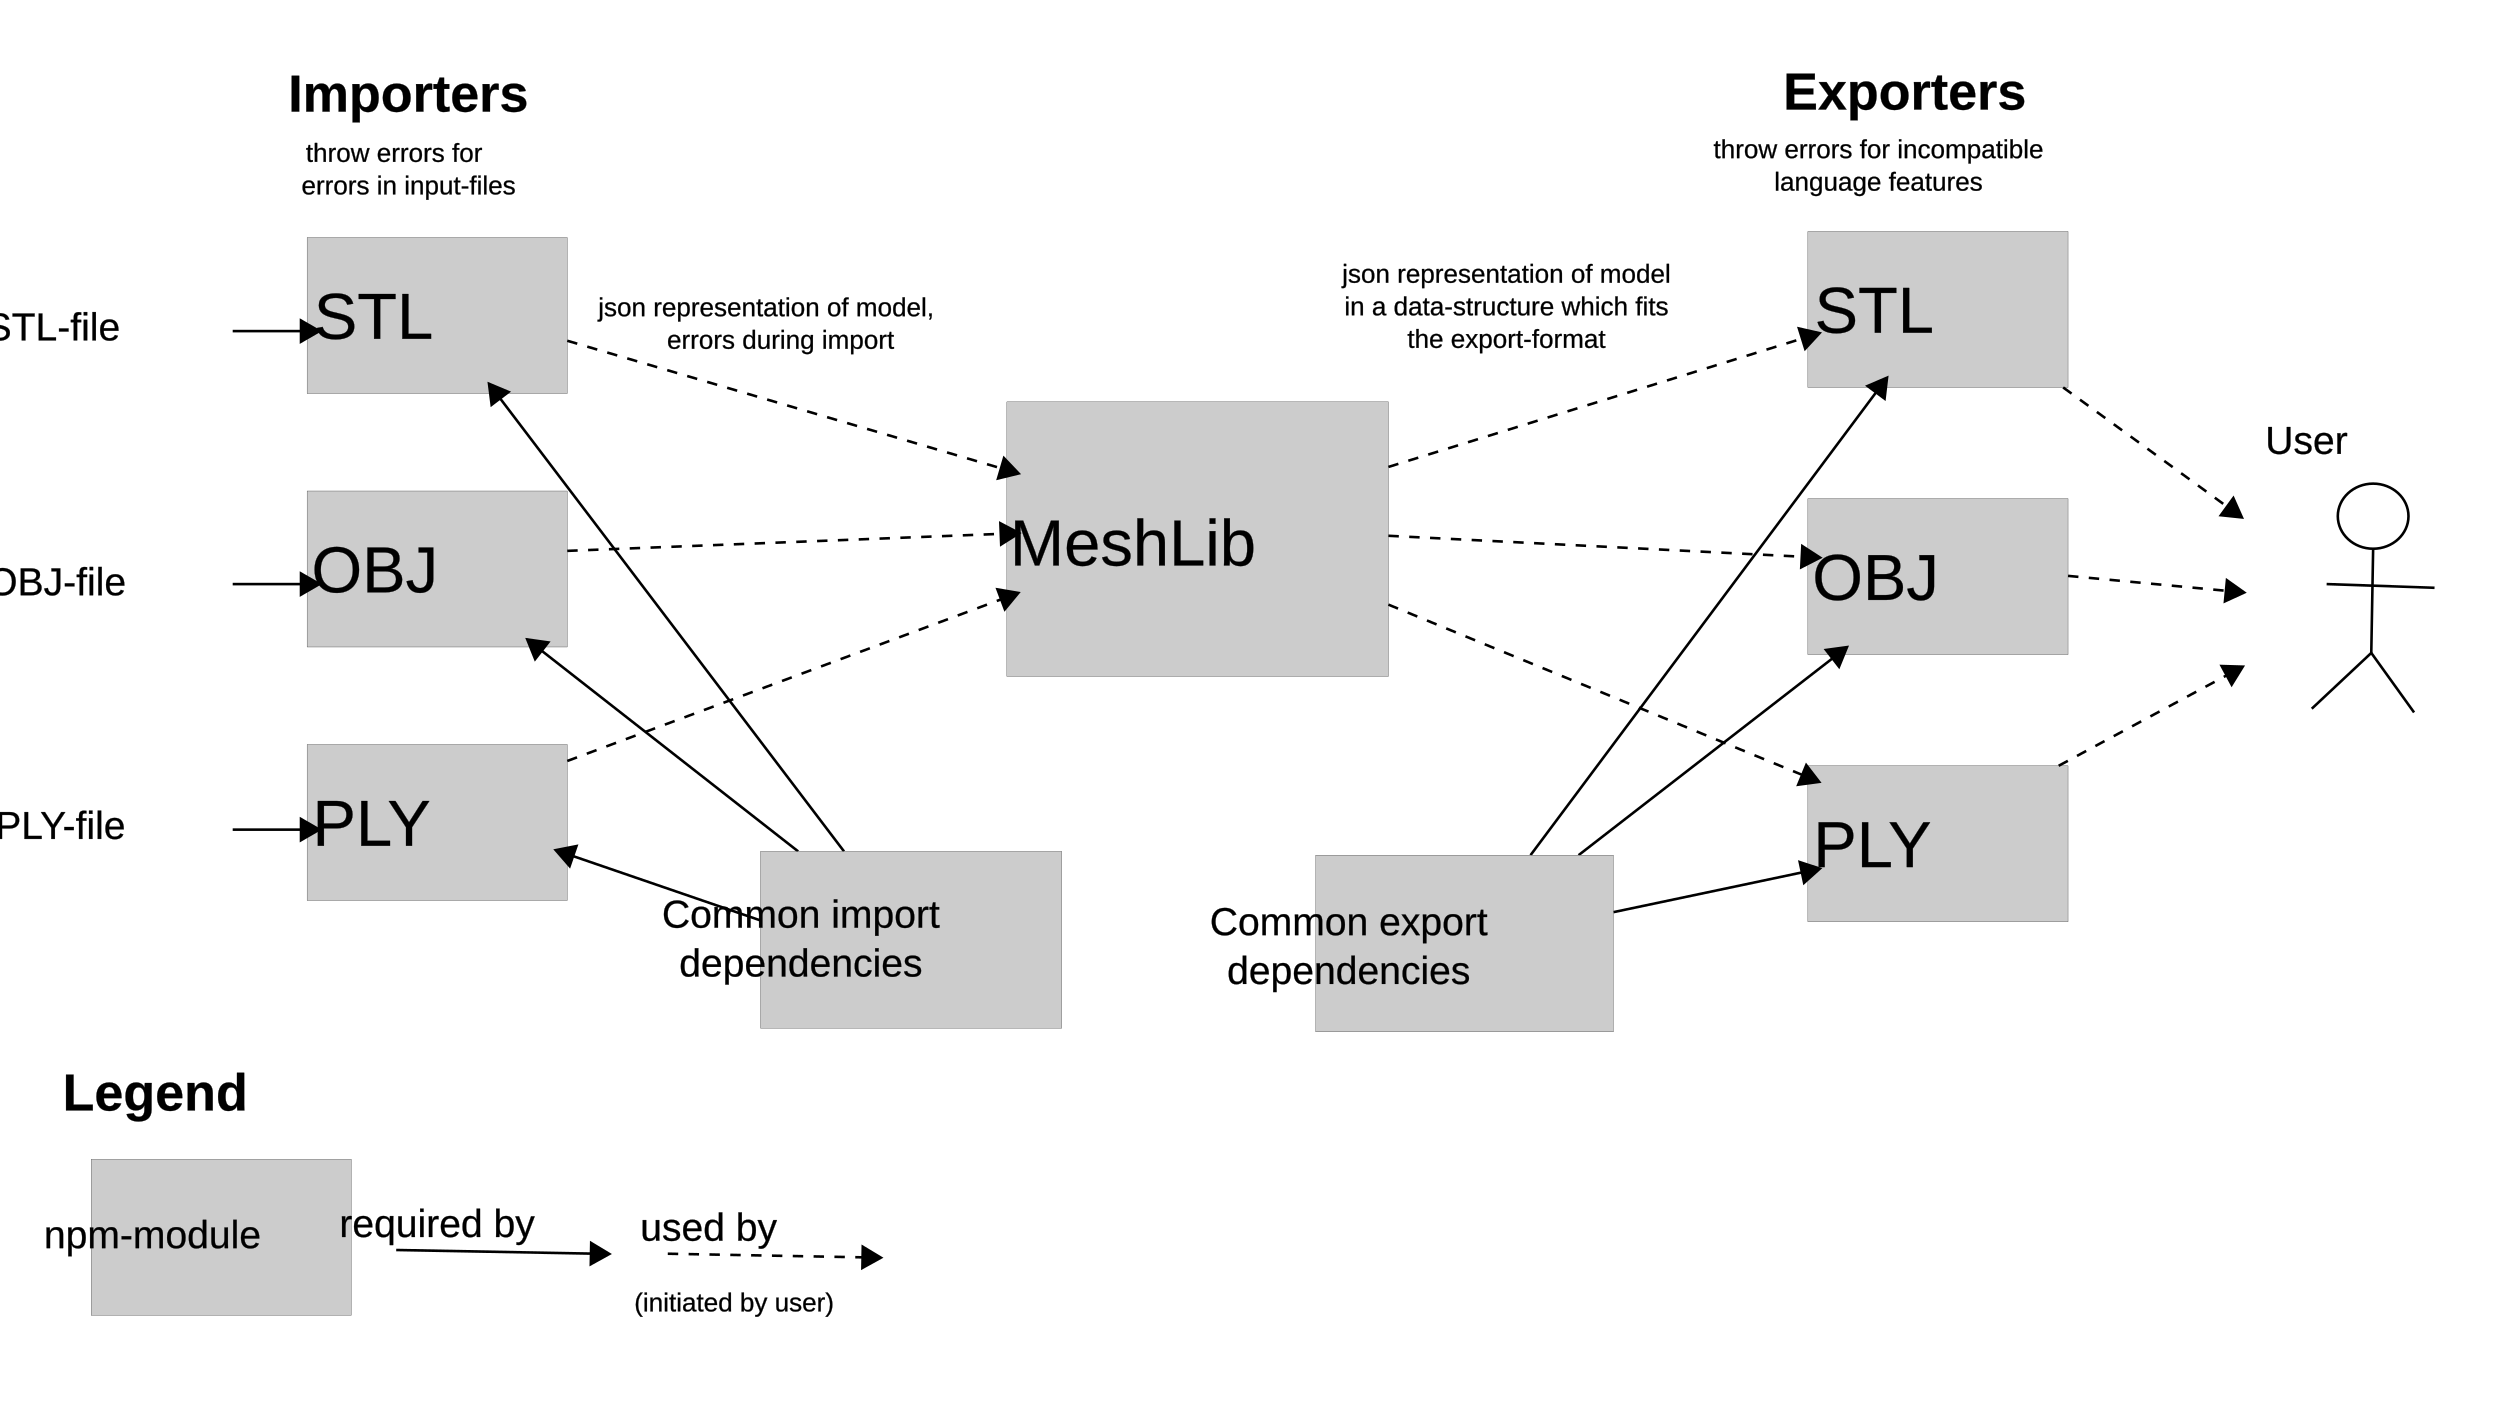
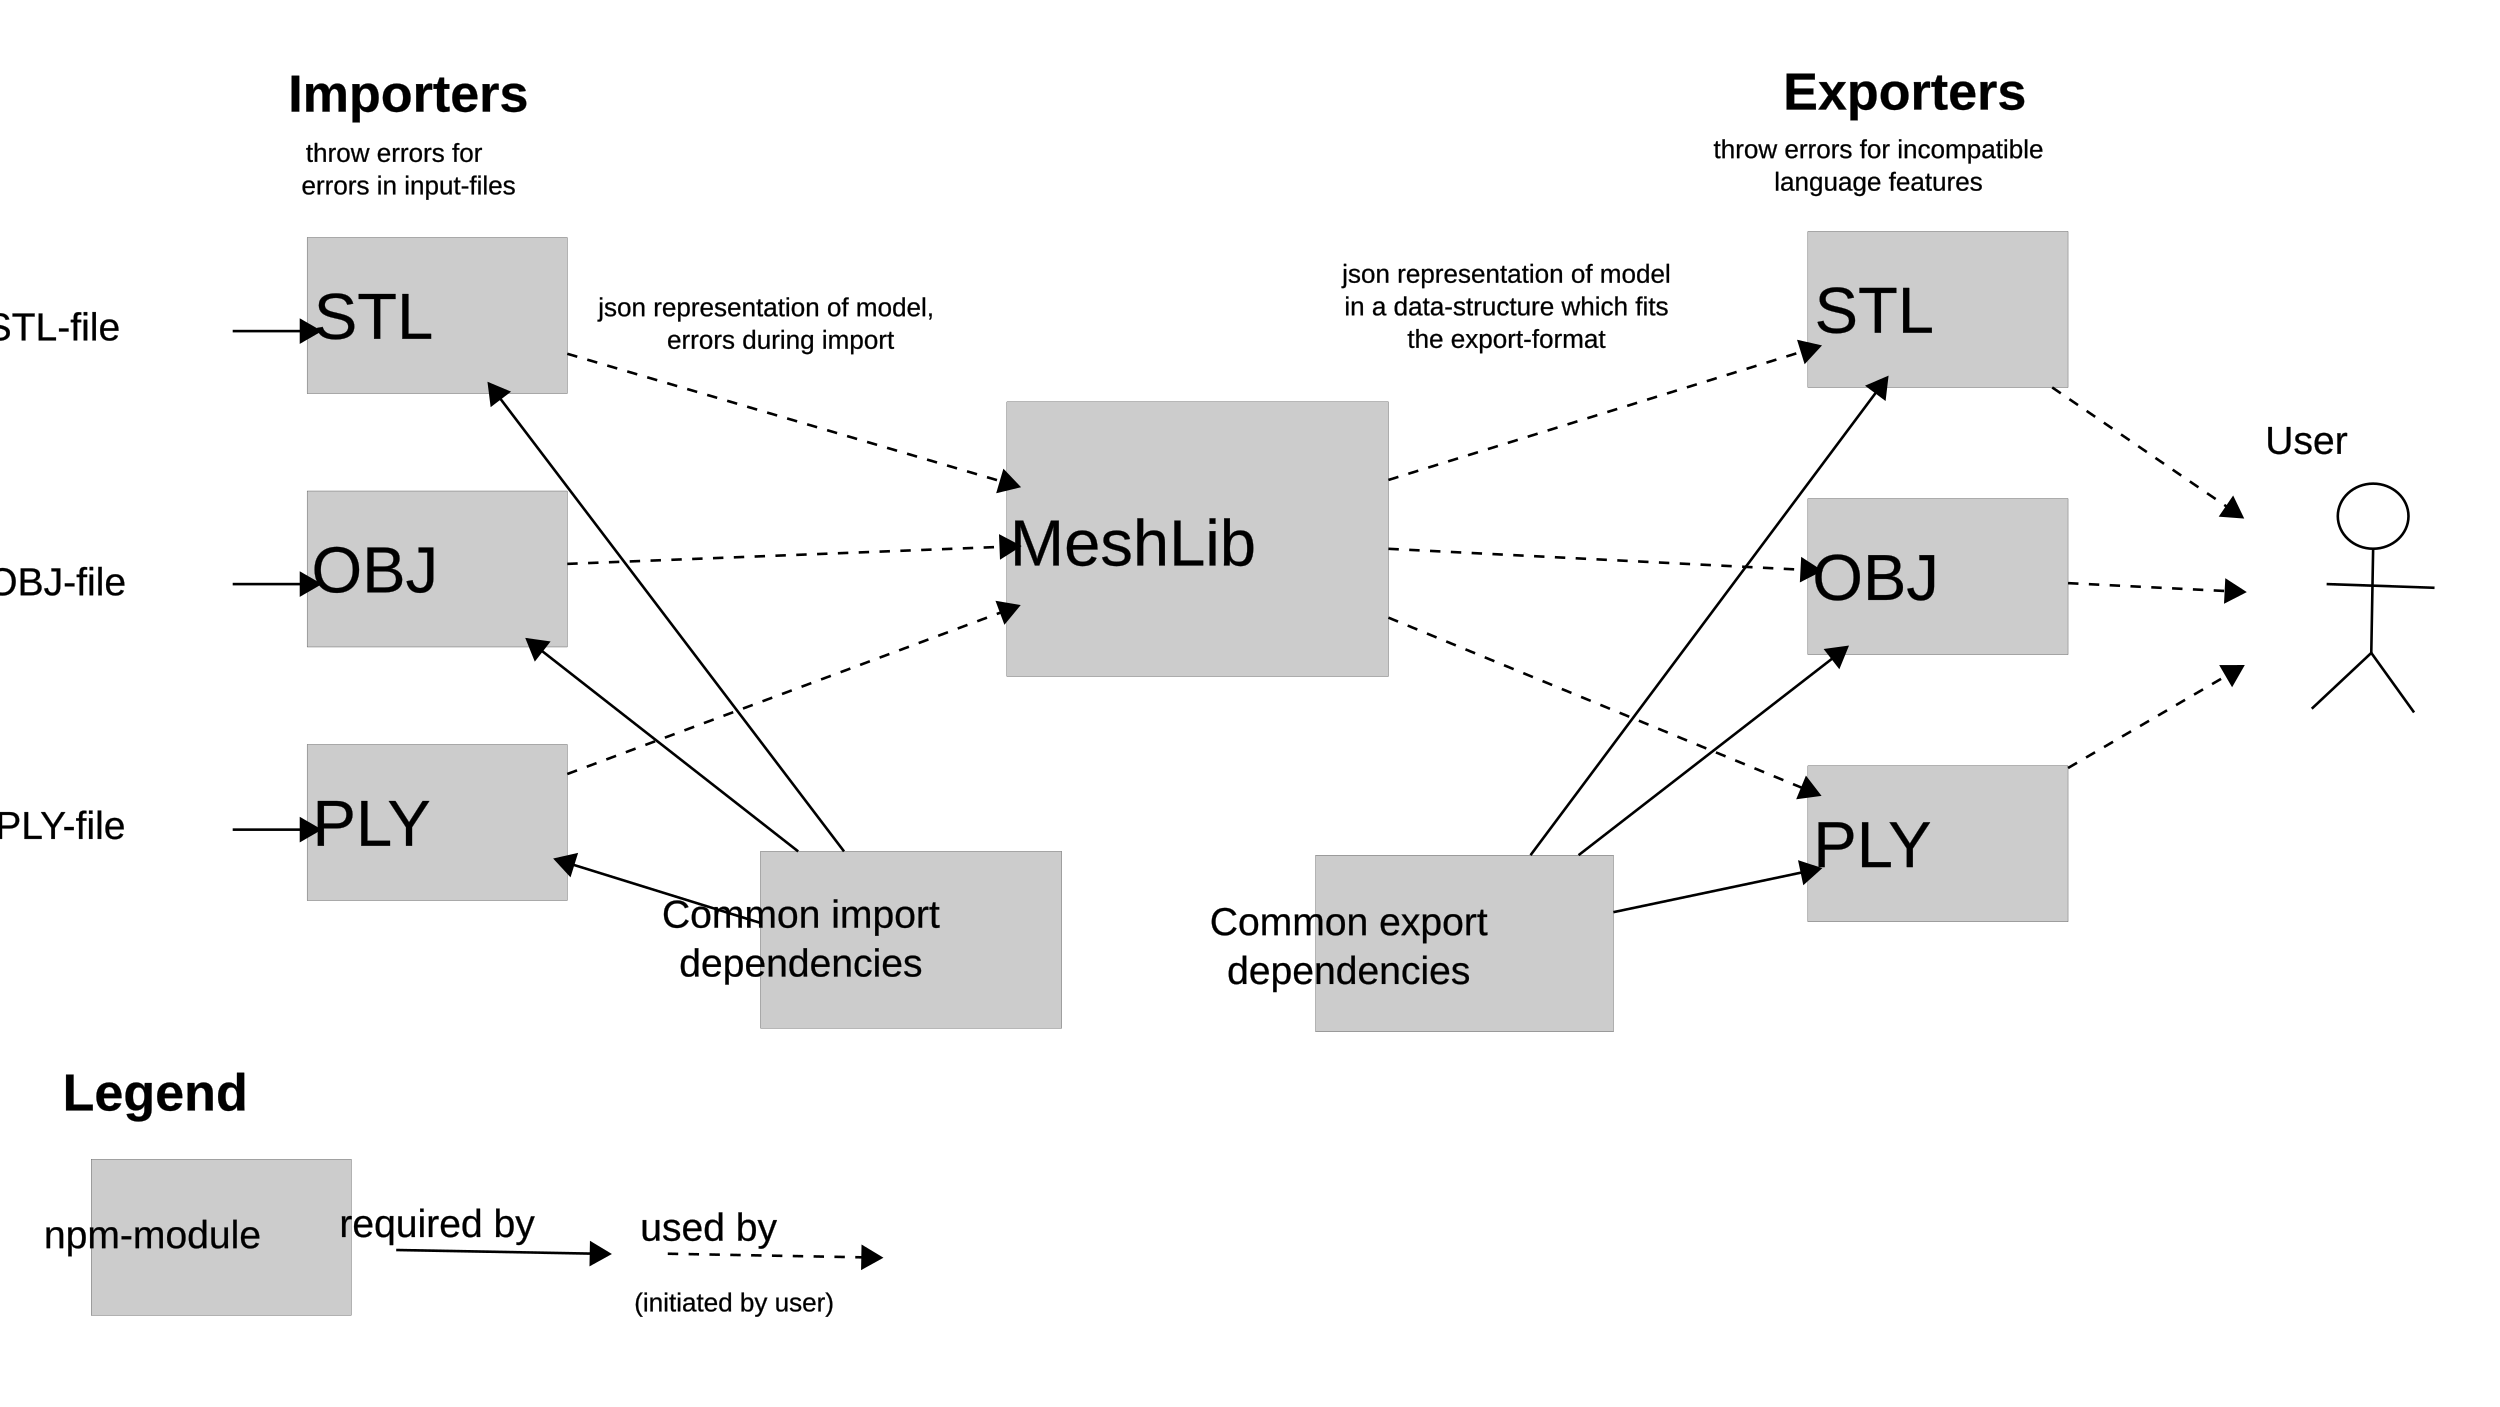
<svg xmlns="http://www.w3.org/2000/svg" width="960" height="540" viewBox="0 0 960 540" id="svg2" version="1.1">
  <defs id="defs4">
+     <marker style="overflow:visible" id="marker5946" refX="0.0" refY="0.0" orient="auto">
+       <path transform="scale(0.8)" style="fill-rule:evenodd;stroke:#000000;stroke-width:1pt;stroke-opacity:1;fill:#000000;fill-opacity:1" d="M 5.77,0.0 L -2.88,5.0 L -2.88,-5.0 L 5.77,0.0 z " id="path5948" />
+     </marker>
+     <marker style="overflow:visible" id="marker5756" refX="0.0" refY="0.0" orient="auto">
+       <path transform="scale(0.8)" style="fill-rule:evenodd;stroke:#000000;stroke-width:1pt;stroke-opacity:1;fill:#000000;fill-opacity:1" d="M 5.77,0.0 L -2.88,5.0 L -2.88,-5.0 L 5.77,0.0 z " id="path5758" />
+     </marker>
+     <marker style="overflow:visible" id="marker5572" refX="0.0" refY="0.0" orient="auto">
+       <path transform="scale(0.8)" style="fill-rule:evenodd;stroke:#000000;stroke-width:1pt;stroke-opacity:1;fill:#000000;fill-opacity:1" d="M 5.77,0.0 L -2.88,5.0 L -2.88,-5.0 L 5.77,0.0 z " id="path5574" />
+     </marker>
+     <marker style="overflow:visible" id="marker5394" refX="0.0" refY="0.0" orient="auto">
+       <path transform="scale(0.8)" style="fill-rule:evenodd;stroke:#000000;stroke-width:1pt;stroke-opacity:1;fill:#000000;fill-opacity:1" d="M 5.77,0.0 L -2.88,5.0 L -2.88,-5.0 L 5.77,0.0 z " id="path5396" />
+     </marker>
+     <marker style="overflow:visible" id="marker5222" refX="0.0" refY="0.0" orient="auto">
+       <path transform="scale(0.8)" style="fill-rule:evenodd;stroke:#000000;stroke-width:1pt;stroke-opacity:1;fill:#000000;fill-opacity:1" d="M 5.77,0.0 L -2.88,5.0 L -2.88,-5.0 L 5.77,0.0 z " id="path5224" />
+     </marker>
+     <marker style="overflow:visible" id="marker5056" refX="0.0" refY="0.0" orient="auto">
+       <path transform="scale(0.8)" style="fill-rule:evenodd;stroke:#000000;stroke-width:1pt;stroke-opacity:1;fill:#000000;fill-opacity:1" d="M 5.77,0.0 L -2.88,5.0 L -2.88,-5.0 L 5.77,0.0 z " id="path5058" />
+     </marker>
+     <marker orient="auto" refY="0.0" refX="0.0" id="TriangleInL" style="overflow:visible">
+       <path id="path4841" d="M 5.77,0.0 L -2.88,5.0 L -2.88,-5.0 L 5.77,0.0 z " style="fill-rule:evenodd;stroke:#000000;stroke-width:1.0pt" transform="scale(-0.8)" />
+     </marker>
    <marker orient="auto" refY="0.0" refX="0.0" id="marker8510" style="overflow:visible">
      <path id="path8512" d="M 5.77,0.0 L -2.88,5.0 L -2.88,-5.0 L 5.77,0.0 z " style="fill-rule:evenodd;stroke:#000000;stroke-width:1pt;stroke-opacity:1;fill:#000000;fill-opacity:1" transform="scale(0.8)" />
    </marker>
    <marker orient="auto" refY="0.0" refX="0.0" id="marker8350" style="overflow:visible">
      <path id="path8352" d="M 5.77,0.0 L -2.88,5.0 L -2.88,-5.0 L 5.77,0.0 z " style="fill-rule:evenodd;stroke:#000000;stroke-width:1pt;stroke-opacity:1;fill:#000000;fill-opacity:1" transform="scale(0.8)" />
    </marker>
    <marker orient="auto" refY="0.0" refX="0.0" id="marker8196" style="overflow:visible">
      <path id="path8198" d="M 5.77,0.0 L -2.88,5.0 L -2.88,-5.0 L 5.77,0.0 z " style="fill-rule:evenodd;stroke:#000000;stroke-width:1pt;stroke-opacity:1;fill:#000000;fill-opacity:1" transform="scale(0.8)" />
    </marker>
    <marker style="overflow:visible" id="marker7835" refX="0.0" refY="0.0" orient="auto">
      <path transform="scale(0.8)" style="fill-rule:evenodd;stroke:#000000;stroke-width:1pt;stroke-opacity:1;fill:#000000;fill-opacity:1" d="M 5.77,0.0 L -2.88,5.0 L -2.88,-5.0 L 5.77,0.0 z " id="path7837" />
    </marker>
    <marker style="overflow:visible" id="marker7483" refX="0.0" refY="0.0" orient="auto">
      <path transform="scale(0.8)" style="fill-rule:evenodd;stroke:#000000;stroke-width:1pt;stroke-opacity:1;fill:#000000;fill-opacity:1" d="M 5.77,0.0 L -2.88,5.0 L -2.88,-5.0 L 5.77,0.0 z " id="path7485" />
    </marker>
    <marker orient="auto" refY="0.0" refX="0.0" id="marker7171" style="overflow:visible">
      <path id="path7173" d="M 5.77,0.0 L -2.88,5.0 L -2.88,-5.0 L 5.77,0.0 z " style="fill-rule:evenodd;stroke:#000000;stroke-width:1pt;stroke-opacity:1;fill:#000000;fill-opacity:1" transform="scale(0.8)" />
    </marker>
    <marker style="overflow:visible" id="marker6775" refX="0.0" refY="0.0" orient="auto">
      <path transform="scale(0.8)" style="fill-rule:evenodd;stroke:#000000;stroke-width:1pt;stroke-opacity:1;fill:#000000;fill-opacity:1" d="M 5.77,0.0 L -2.88,5.0 L -2.88,-5.0 L 5.77,0.0 z " id="path6777" />
    </marker>
    <marker orient="auto" refY="0.0" refX="0.0" id="marker5995" style="overflow:visible">
      <path id="path5997" d="M 5.77,0.0 L -2.88,5.0 L -2.88,-5.0 L 5.77,0.0 z " style="fill-rule:evenodd;stroke:#000000;stroke-width:1pt;stroke-opacity:1;fill:#000000;fill-opacity:1" transform="scale(-0.8)" />
    </marker>
    <marker orient="auto" refY="0.0" refX="0.0" id="marker5877" style="overflow:visible">
      <path id="path5879" d="M 5.77,0.0 L -2.88,5.0 L -2.88,-5.0 L 5.77,0.0 z " style="fill-rule:evenodd;stroke:#000000;stroke-width:1pt;stroke-opacity:1;fill:#000000;fill-opacity:1" transform="scale(-0.8)" />
    </marker>
    <marker orient="auto" refY="0.0" refX="0.0" id="marker5765" style="overflow:visible">
      <path id="path5767" d="M 5.77,0.0 L -2.88,5.0 L -2.88,-5.0 L 5.77,0.0 z " style="fill-rule:evenodd;stroke:#000000;stroke-width:1pt;stroke-opacity:1;fill:#000000;fill-opacity:1" transform="scale(-0.8)" />
    </marker>
    <marker orient="auto" refY="0.0" refX="0.0" id="marker5647" style="overflow:visible">
      <path id="path5649" d="M 5.77,0.0 L -2.88,5.0 L -2.88,-5.0 L 5.77,0.0 z " style="fill-rule:evenodd;stroke:#000000;stroke-width:1pt;stroke-opacity:1;fill:#000000;fill-opacity:1" transform="scale(0.8)" />
    </marker>
    <marker orient="auto" refY="0.0" refX="0.0" id="marker5547" style="overflow:visible">
      <path id="path5549" d="M 5.77,0.0 L -2.88,5.0 L -2.88,-5.0 L 5.77,0.0 z " style="fill-rule:evenodd;stroke:#000000;stroke-width:1pt;stroke-opacity:1;fill:#000000;fill-opacity:1" transform="scale(0.8)" />
    </marker>
    <marker orient="auto" refY="0.0" refX="0.0" id="marker5453" style="overflow:visible">
      <path id="path5455" d="M 5.77,0.0 L -2.88,5.0 L -2.88,-5.0 L 5.77,0.0 z " style="fill-rule:evenodd;stroke:#000000;stroke-width:1pt;stroke-opacity:1;fill:#000000;fill-opacity:1" transform="scale(0.8)" />
    </marker>
-     <marker style="overflow:visible" id="marker5335" refX="0.0" refY="0.0" orient="auto">
-       <path transform="scale(-0.8)" style="fill-rule:evenodd;stroke:#000000;stroke-width:1pt;stroke-opacity:1;fill:#000000;fill-opacity:1" d="M 5.77,0.0 L -2.88,5.0 L -2.88,-5.0 L 5.77,0.0 z " id="path5337" />
-     </marker>
    <marker style="overflow:visible" id="marker5253" refX="0.0" refY="0.0" orient="auto">
      <path transform="scale(-0.8)" style="fill-rule:evenodd;stroke:#000000;stroke-width:1pt;stroke-opacity:1;fill:#000000;fill-opacity:1" d="M 5.77,0.0 L -2.88,5.0 L -2.88,-5.0 L 5.77,0.0 z " id="path5255" />
-     </marker>
-     <marker orient="auto" refY="0.0" refX="0.0" id="TriangleInL" style="overflow:visible">
-       <path id="path4384" d="M 5.77,0.0 L -2.88,5.0 L -2.88,-5.0 L 5.77,0.0 z " style="fill-rule:evenodd;stroke:#000000;stroke-width:1pt;stroke-opacity:1;fill:#000000;fill-opacity:1" transform="scale(-0.8)" />
    </marker>
    <marker orient="auto" refY="0.0" refX="0.0" id="marker5079" style="overflow:visible">
      <path id="path5081" d="M 5.77,0.0 L -2.88,5.0 L -2.88,-5.0 L 5.77,0.0 z " style="fill-rule:evenodd;stroke:#000000;stroke-width:1pt;stroke-opacity:1;fill:#000000;fill-opacity:1" transform="scale(0.8)" />
    </marker>
    <marker orient="auto" refY="0.0" refX="0.0" id="marker5015" style="overflow:visible">
      <path id="path5017" d="M 5.77,0.0 L -2.88,5.0 L -2.88,-5.0 L 5.77,0.0 z " style="fill-rule:evenodd;stroke:#000000;stroke-width:1pt;stroke-opacity:1;fill:#000000;fill-opacity:1" transform="scale(0.8)" />
    </marker>
    <marker orient="auto" refY="0.0" refX="0.0" id="marker4957" style="overflow:visible">
      <path id="path4959" d="M 5.77,0.0 L -2.88,5.0 L -2.88,-5.0 L 5.77,0.0 z " style="fill-rule:evenodd;stroke:#000000;stroke-width:1pt;stroke-opacity:1;fill:#000000;fill-opacity:1" transform="scale(0.8)" />
    </marker>
    <marker style="overflow:visible" id="marker4883" refX="0.0" refY="0.0" orient="auto">
      <path transform="scale(0.8)" style="fill-rule:evenodd;stroke:#000000;stroke-width:1pt;stroke-opacity:1;fill:#000000;fill-opacity:1" d="M 5.77,0.0 L -2.88,5.0 L -2.88,-5.0 L 5.77,0.0 z " id="path4885" />
    </marker>
    <marker style="overflow:visible" id="marker4837" refX="0.0" refY="0.0" orient="auto">
      <path transform="scale(0.8)" style="fill-rule:evenodd;stroke:#000000;stroke-width:1pt;stroke-opacity:1;fill:#000000;fill-opacity:1" d="M 5.77,0.0 L -2.88,5.0 L -2.88,-5.0 L 5.77,0.0 z " id="path4839" />
    </marker>
    <marker orient="auto" refY="0.0" refX="0.0" id="marker4715" style="overflow:visible">
      <path id="path4717" d="M 5.77,0.0 L -2.88,5.0 L -2.88,-5.0 L 5.77,0.0 z " style="fill-rule:evenodd;stroke:#000000;stroke-width:1pt;stroke-opacity:1;fill:#000000;fill-opacity:1" transform="scale(0.8)" />
    </marker>
    <marker orient="auto" refY="0.0" refX="0.0" id="marker4611" style="overflow:visible">
      <path id="path4613" d="M 5.77,0.0 L -2.88,5.0 L -2.88,-5.0 L 5.77,0.0 z " style="fill-rule:evenodd;stroke:#000000;stroke-width:1pt;stroke-opacity:1;fill:#000000;fill-opacity:1" transform="scale(0.8)" />
    </marker>
    <marker style="overflow:visible" id="marker4571" refX="0.0" refY="0.0" orient="auto">
      <path transform="scale(0.8)" style="fill-rule:evenodd;stroke:#000000;stroke-width:1pt;stroke-opacity:1;fill:#000000;fill-opacity:1" d="M 5.77,0.0 L -2.88,5.0 L -2.88,-5.0 L 5.77,0.0 z " id="path4573" />
    </marker>
    <marker orient="auto" refY="0.0" refX="0.0" id="TriangleOutM" style="overflow:visible">
      <path id="path4396" d="M 5.77,0.0 L -2.88,5.0 L -2.88,-5.0 L 5.77,0.0 z " style="fill-rule:evenodd;stroke:#000000;stroke-width:1pt;stroke-opacity:1;fill:#000000;fill-opacity:1" transform="scale(0.4)" />
    </marker>
    <marker orient="auto" refY="0.0" refX="0.0" id="TriangleOutL" style="overflow:visible">
      <path id="path4393" d="M 5.77,0.0 L -2.88,5.0 L -2.88,-5.0 L 5.77,0.0 z " style="fill-rule:evenodd;stroke:#000000;stroke-width:1pt;stroke-opacity:1;fill:#000000;fill-opacity:1" transform="scale(0.8)" />
    </marker>
  </defs>
  <g id="layer1" transform="translate(0,-512.3622)">
    <rect style="opacity:1;fill:#cccccc;fill-opacity:1;stroke:#000000;stroke-width:0.1;stroke-linecap:butt;stroke-linejoin:bevel;stroke-miterlimit:4;stroke-dasharray:none;stroke-opacity:1" id="rect3336" width="99.9" height="59.9" x="117.929" y="603.571" />
    <rect style="opacity:1;fill:#cccccc;fill-opacity:1;stroke:#000000;stroke-width:0.1;stroke-linecap:butt;stroke-linejoin:bevel;stroke-miterlimit:4;stroke-dasharray:none;stroke-opacity:1" id="rect3338" width="99.9" height="59.9" x="117.929" y="700.908" />
    <rect style="opacity:1;fill:#cccccc;fill-opacity:1;stroke:#000000;stroke-width:0.1;stroke-linecap:butt;stroke-linejoin:bevel;stroke-miterlimit:4;stroke-dasharray:none;stroke-opacity:1" id="rect3340" width="99.9" height="59.9" x="117.929" y="798.244" />
    <rect style="opacity:1;fill:#cccccc;fill-opacity:1;stroke:#000000;stroke-width:0.1;stroke-linecap:butt;stroke-linejoin:bevel;stroke-miterlimit:4;stroke-dasharray:none;stroke-opacity:1" id="rect3342" width="146.512" height="105.415" x="386.638" y="666.682" />
    <rect style="opacity:1;fill:#cccccc;fill-opacity:1;stroke:#000000;stroke-width:0.1;stroke-linecap:butt;stroke-linejoin:bevel;stroke-miterlimit:4;stroke-dasharray:none;stroke-opacity:1" id="rect3344" width="99.9" height="59.9" x="694.227" y="601.242" />
    <rect style="opacity:1;fill:#cccccc;fill-opacity:1;stroke:#000000;stroke-width:0.1;stroke-linecap:butt;stroke-linejoin:bevel;stroke-miterlimit:4;stroke-dasharray:none;stroke-opacity:1" id="rect3346" width="99.9" height="59.9" x="694.227" y="703.831" />
    <rect style="opacity:1;fill:#cccccc;fill-opacity:1;stroke:#000000;stroke-width:0.1;stroke-linecap:butt;stroke-linejoin:bevel;stroke-miterlimit:4;stroke-dasharray:none;stroke-opacity:1" id="rect3348" width="99.9" height="59.9" x="694.227" y="806.419" />
-     <path style="fill:none;fill-rule:evenodd;stroke:#000000;stroke-width:1;stroke-linecap:butt;stroke-linejoin:miter;stroke-miterlimit:4;stroke-dasharray:4, 4;stroke-dashoffset:0;stroke-opacity:1;marker-end:url(#marker4571)" d="m 217.829,723.896 168.81,-6.629" id="path3360" />
-     <path style="fill:none;fill-rule:evenodd;stroke:#000000;stroke-width:1;stroke-linecap:butt;stroke-linejoin:miter;stroke-miterlimit:4;stroke-dasharray:4, 4;stroke-dashoffset:0;stroke-opacity:1;marker-end:url(#marker4611)" d="M 217.829,804.583 386.638,741.685" id="path3362" />
-     <path style="fill:none;fill-rule:evenodd;stroke:#000000;stroke-width:1;stroke-linecap:butt;stroke-linejoin:miter;stroke-miterlimit:4;stroke-dasharray:4, 4;stroke-dashoffset:0;stroke-opacity:1;marker-end:url(#TriangleOutL)" d="m 217.829,643.209 168.81,49.639" id="path3364" />
-     <path style="display:inline;fill:none;fill-rule:evenodd;stroke:#000000;stroke-width:1px;stroke-linecap:butt;stroke-linejoin:miter;stroke-opacity:1;marker-start:url(#marker5253)" d="M 217.829,840.342 321.5,875.934" id="path3376" />
-     <path style="display:inline;fill:none;fill-rule:evenodd;stroke:#000000;stroke-width:1px;stroke-linecap:butt;stroke-linejoin:miter;stroke-opacity:1;marker-start:url(#TriangleInL)" d="M 206.161,760.808 306.499,839.305" id="path3378" />
-     <path style="display:inline;fill:none;fill-rule:evenodd;stroke:#000000;stroke-width:1px;stroke-linecap:butt;stroke-linejoin:miter;stroke-opacity:1;marker-start:url(#marker5335)" d="M 190.616,663.471 324.108,839.305" id="path3382" />
-     <path style="display:inline;fill:none;fill-rule:evenodd;stroke:#000000;stroke-width:1px;stroke-linecap:butt;stroke-linejoin:miter;stroke-opacity:1;marker-start:url(#marker5995)" d="M 694.227,846.894 619.534,862.632" id="path3390" />
-     <path style="display:inline;fill:none;fill-rule:evenodd;stroke:#000000;stroke-width:1px;stroke-linecap:butt;stroke-linejoin:miter;stroke-opacity:1;marker-start:url(#marker5765)" d="m 705.534,763.731 -99.366,77.013" id="path3392" />
-     <path style="display:inline;fill:none;fill-rule:evenodd;stroke:#000000;stroke-width:1px;stroke-linecap:butt;stroke-linejoin:miter;stroke-opacity:1;marker-start:url(#marker5877)" d="m 721.816,661.142 -134.093,179.601" id="path3394" />
+     <path style="fill:none;fill-rule:evenodd;stroke:#000000;stroke-width:1;stroke-linecap:butt;stroke-linejoin:miter;stroke-miterlimit:4;stroke-dasharray:4, 4;stroke-dashoffset:0;stroke-opacity:1;marker-end:url(#marker4571)" d="m 217.829,728.896 168.81,-6.629" id="path3360" />
+     <path style="fill:none;fill-rule:evenodd;stroke:#000000;stroke-width:1;stroke-linecap:butt;stroke-linejoin:miter;stroke-miterlimit:4;stroke-dasharray:4, 4;stroke-dashoffset:0;stroke-opacity:1;marker-end:url(#marker4611)" d="M 217.829,809.583 386.638,746.685" id="path3362" />
+     <path style="fill:none;fill-rule:evenodd;stroke:#000000;stroke-width:1;stroke-linecap:butt;stroke-linejoin:miter;stroke-miterlimit:4;stroke-dasharray:4, 4;stroke-dashoffset:0;stroke-opacity:1;marker-end:url(#TriangleOutL)" d="m 217.829,648.209 168.81,49.639" id="path3364" />
+     <path style="display:inline;fill:none;fill-rule:evenodd;stroke:#000000;stroke-width:1px;stroke-linecap:butt;stroke-linejoin:miter;stroke-opacity:1;marker-start:url(#marker5253);marker-end:url(#marker5394)" d="M 217.829,843.716 321.5,875.934" id="path3376" />
    <text xml:space="preserve" style="font-style:normal;font-variant:normal;font-weight:normal;font-stretch:normal;font-size:35px;font-family:Arial;-inkscape-font-specification:Arial;text-align:center;text-anchor:middle;opacity:1;fill:#000000;fill-opacity:1;stroke:#000000;stroke-width:0.1;stroke-linecap:butt;stroke-linejoin:bevel;stroke-miterlimit:4;stroke-dasharray:none;stroke-opacity:1" x="167.744" y="642.469" id="text3398">
      <tspan id="tspan3400" x="167.744" y="642.469" style="font-size:25px">STL</tspan>
    </text>
    <text id="text4202" y="739.811" x="168.245" style="font-style:normal;font-variant:normal;font-weight:normal;font-stretch:normal;font-size:35px;font-family:Arial;-inkscape-font-specification:Arial;text-align:center;text-anchor:middle;opacity:1;fill:#000000;fill-opacity:1;stroke:#000000;stroke-width:0.1;stroke-linecap:butt;stroke-linejoin:bevel;stroke-miterlimit:4;stroke-dasharray:none;stroke-opacity:1" xml:space="preserve">
      <tspan style="font-size:25px" y="739.811" x="168.245" id="tspan4204">OBJ</tspan>
    </text>
    <text xml:space="preserve" style="font-style:normal;font-variant:normal;font-weight:normal;font-stretch:normal;font-size:35px;font-family:Arial;-inkscape-font-specification:Arial;text-align:center;text-anchor:middle;opacity:1;fill:#000000;fill-opacity:1;stroke:#000000;stroke-width:0.1;stroke-linecap:butt;stroke-linejoin:bevel;stroke-miterlimit:4;stroke-dasharray:none;stroke-opacity:1" x="167.024" y="837.142" id="text4206">
      <tspan id="tspan4208" x="167.024" y="837.142" style="font-size:25px">PLY</tspan>
    </text>
    <text id="text4210" y="640.14" x="744.043" style="font-style:normal;font-variant:normal;font-weight:normal;font-stretch:normal;font-size:35px;font-family:Arial;-inkscape-font-specification:Arial;text-align:center;text-anchor:middle;opacity:1;fill:#000000;fill-opacity:1;stroke:#000000;stroke-width:0.1;stroke-linecap:butt;stroke-linejoin:bevel;stroke-miterlimit:4;stroke-dasharray:none;stroke-opacity:1" xml:space="preserve">
      <tspan style="font-size:25px" y="640.14" x="744.043" id="tspan4212">STL</tspan>
    </text>
    <text xml:space="preserve" style="font-style:normal;font-variant:normal;font-weight:normal;font-stretch:normal;font-size:35px;font-family:Arial;-inkscape-font-specification:Arial;text-align:center;text-anchor:middle;opacity:1;fill:#000000;fill-opacity:1;stroke:#000000;stroke-width:0.1;stroke-linecap:butt;stroke-linejoin:bevel;stroke-miterlimit:4;stroke-dasharray:none;stroke-opacity:1" x="744.543" y="742.735" id="text4214">
      <tspan id="tspan4216" x="744.543" y="742.735" style="font-size:25px">OBJ</tspan>
    </text>
    <text id="text4218" y="845.317" x="743.323" style="font-style:normal;font-variant:normal;font-weight:normal;font-stretch:normal;font-size:35px;font-family:Arial;-inkscape-font-specification:Arial;text-align:center;text-anchor:middle;opacity:1;fill:#000000;fill-opacity:1;stroke:#000000;stroke-width:0.1;stroke-linecap:butt;stroke-linejoin:bevel;stroke-miterlimit:4;stroke-dasharray:none;stroke-opacity:1" xml:space="preserve">
      <tspan style="font-size:25px" y="845.317" x="743.323" id="tspan4220">PLY</tspan>
    </text>
    <g id="g8834" transform="translate(-8.776097,-36.6283)">
      <rect y="875.934" x="300.786" height="67.857" width="115.714" id="rect3372" style="opacity:1;fill:#cccccc;fill-opacity:1;stroke:#000000;stroke-width:0.1;stroke-linecap:butt;stroke-linejoin:bevel;stroke-miterlimit:4;stroke-dasharray:none;stroke-opacity:1" />
      <text xml:space="preserve" style="font-style:normal;font-variant:normal;font-weight:normal;font-stretch:normal;font-size:35px;font-family:Arial;-inkscape-font-specification:Arial;text-align:center;text-anchor:middle;opacity:1;fill:#000000;fill-opacity:1;stroke:#000000;stroke-width:0.1;stroke-linecap:butt;stroke-linejoin:bevel;stroke-miterlimit:4;stroke-dasharray:none;stroke-opacity:1" x="360.071" y="905.219" id="text4222">
        <tspan id="tspan4224" x="360.071" y="905.219" style="font-size:15px">Common import</tspan>
        <tspan id="tspan4228" x="360.071" y="923.969" style="font-size:15px">dependencies</tspan>
        <tspan id="tspan4226" x="360.071" y="942.719" style="font-size:15px" />
      </text>
    </g>
    <g id="g8841" transform="translate(-4.108838,-33.04729)">
      <rect y="873.791" x="509.357" height="67.857" width="114.286" id="rect3374" style="opacity:1;fill:#cccccc;fill-opacity:1;stroke:#000000;stroke-width:0.1;stroke-linecap:butt;stroke-linejoin:bevel;stroke-miterlimit:4;stroke-dasharray:none;stroke-opacity:1" />
      <path id="path3388" d="m 566.5,907.719 0,0" style="fill:none;fill-rule:evenodd;stroke:#000000;stroke-width:1px;stroke-linecap:butt;stroke-linejoin:miter;stroke-opacity:1" />
      <text id="text4235" y="904.505" x="565.786" style="font-style:normal;font-variant:normal;font-weight:normal;font-stretch:normal;font-size:35px;font-family:Arial;-inkscape-font-specification:Arial;text-align:center;text-anchor:middle;opacity:1;fill:#000000;fill-opacity:1;stroke:#000000;stroke-width:0.1;stroke-linecap:butt;stroke-linejoin:bevel;stroke-miterlimit:4;stroke-dasharray:none;stroke-opacity:1" xml:space="preserve">
        <tspan style="font-size:15px" y="904.505" x="565.786" id="tspan4237">Common export</tspan>
        <tspan style="font-size:15px" y="923.255" x="565.786" id="tspan4239">dependencies</tspan>
        <tspan style="font-size:15px" y="942.005" x="565.786" id="tspan4241" />
      </text>
    </g>
    <text xml:space="preserve" style="font-style:normal;font-variant:normal;font-weight:normal;font-stretch:normal;font-size:35px;font-family:Arial;-inkscape-font-specification:Arial;text-align:center;text-anchor:middle;opacity:1;fill:#000000;fill-opacity:1;stroke:#000000;stroke-width:0.1;stroke-linecap:butt;stroke-linejoin:bevel;stroke-miterlimit:4;stroke-dasharray:none;stroke-opacity:1" x="459.357" y="729.505" id="text4243">
      <tspan id="tspan4245" x="459.357" y="729.505" style="font-size:25px">MeshLib</tspan>
    </text>
-     <path style="fill:none;fill-rule:evenodd;stroke:#000000;stroke-width:1;stroke-linecap:butt;stroke-linejoin:miter;stroke-miterlimit:4;stroke-dasharray:4, 4;stroke-dashoffset:0;stroke-opacity:1;marker-end:url(#marker4837)" d="M 533.15,691.663 694.227,641.689" id="path4819" />
-     <path style="fill:none;fill-rule:evenodd;stroke:#000000;stroke-width:1;stroke-linecap:butt;stroke-linejoin:miter;stroke-miterlimit:4;stroke-dasharray:4, 4;stroke-dashoffset:0;stroke-opacity:1;marker-end:url(#marker4715)" d="m 533.15,718.098 161.077,8.154" id="path4821" />
-     <path style="fill:none;fill-rule:evenodd;stroke:#000000;stroke-width:1;stroke-linecap:butt;stroke-linejoin:miter;stroke-miterlimit:4;stroke-dasharray:4, 4;stroke-dashoffset:0;stroke-opacity:1;marker-end:url(#marker4883)" d="m 533.15,744.534 161.077,66.282" id="path4823" />
+     <path style="fill:none;fill-rule:evenodd;stroke:#000000;stroke-width:1;stroke-linecap:butt;stroke-linejoin:miter;stroke-miterlimit:4;stroke-dasharray:4, 4;stroke-dashoffset:0;stroke-opacity:1;marker-end:url(#marker4837)" d="M 533.15,696.663 694.227,646.689" id="path4819" />
+     <path style="fill:none;fill-rule:evenodd;stroke:#000000;stroke-width:1;stroke-linecap:butt;stroke-linejoin:miter;stroke-miterlimit:4;stroke-dasharray:4, 4;stroke-dashoffset:0;stroke-opacity:1;marker-end:url(#marker4715)" d="m 533.15,723.098 161.077,8.154" id="path4821" />
+     <path style="fill:none;fill-rule:evenodd;stroke:#000000;stroke-width:1;stroke-linecap:butt;stroke-linejoin:miter;stroke-miterlimit:4;stroke-dasharray:4, 4;stroke-dashoffset:0;stroke-opacity:1;marker-end:url(#marker4883)" d="m 533.15,749.534 161.077,66.282" id="path4823" />
    <text xml:space="preserve" style="font-style:normal;font-variant:normal;font-weight:normal;font-stretch:normal;font-size:15px;font-family:Arial;-inkscape-font-specification:Arial;text-align:center;text-anchor:middle;opacity:1;fill:#000000;fill-opacity:1;stroke:#000000;stroke-width:0.1;stroke-linecap:butt;stroke-linejoin:bevel;stroke-miterlimit:4;stroke-dasharray:none;stroke-opacity:1" x="167.214" y="555.219" id="text4941">
      <tspan id="tspan4943" x="167.214" y="555.219" style="font-style:normal;font-variant:normal;font-weight:bold;font-stretch:normal;font-size:20px;font-family:Arial;-inkscape-font-specification:'Arial Bold'">Importers</tspan>
    </text>
    <text id="text4945" y="554.424" x="741.845" style="font-style:normal;font-variant:normal;font-weight:normal;font-stretch:normal;font-size:15px;font-family:Arial;-inkscape-font-specification:Arial;text-align:center;text-anchor:middle;opacity:1;fill:#000000;fill-opacity:1;stroke:#000000;stroke-width:0.1;stroke-linecap:butt;stroke-linejoin:bevel;stroke-miterlimit:4;stroke-dasharray:none;stroke-opacity:1" xml:space="preserve">
      <tspan y="554.424" x="741.845" id="tspan4947" style="font-style:normal;font-variant:normal;font-weight:bold;font-stretch:normal;font-size:20px;font-family:Arial;-inkscape-font-specification:'Arial Bold'">Exporters</tspan>
    </text>
    <text xml:space="preserve" style="font-style:normal;font-variant:normal;font-weight:bold;font-stretch:normal;font-size:20px;font-family:Arial;-inkscape-font-specification:'Arial Bold';text-align:center;text-anchor:middle;opacity:1;fill:#000000;fill-opacity:1;stroke:#000000;stroke-width:0.1;stroke-linecap:butt;stroke-linejoin:bevel;stroke-miterlimit:4;stroke-dasharray:none;stroke-opacity:1" x="313.643" y="633.791" id="text6221">
      <tspan id="tspan6223" x="313.643" y="633.791" style="font-style:normal;font-variant:normal;font-weight:normal;font-stretch:normal;font-size:10px;font-family:Arial;-inkscape-font-specification:Arial">json representation of model,</tspan>
      <tspan x="313.643" y="646.291" id="tspan6225" style="font-style:normal;font-variant:normal;font-weight:normal;font-stretch:normal;font-size:10px;font-family:Arial;-inkscape-font-specification:Arial">errors during import</tspan>
    </text>
    <text id="text6541" y="620.934" x="597.929" style="font-style:normal;font-variant:normal;font-weight:bold;font-stretch:normal;font-size:20px;font-family:Arial;-inkscape-font-specification:'Arial Bold';text-align:center;text-anchor:middle;opacity:1;fill:#000000;fill-opacity:1;stroke:#000000;stroke-width:0.1;stroke-linecap:butt;stroke-linejoin:bevel;stroke-miterlimit:4;stroke-dasharray:none;stroke-opacity:1" xml:space="preserve">
      <tspan style="font-style:normal;font-variant:normal;font-weight:normal;font-stretch:normal;font-size:10px;font-family:Arial;-inkscape-font-specification:Arial" y="620.934" x="597.929" id="tspan6555">json representation of model</tspan>
      <tspan style="font-style:normal;font-variant:normal;font-weight:normal;font-stretch:normal;font-size:10px;font-family:Arial;-inkscape-font-specification:Arial" y="633.434" x="597.929" id="tspan8794">in a data-structure which fits</tspan>
      <tspan style="font-style:normal;font-variant:normal;font-weight:normal;font-stretch:normal;font-size:10px;font-family:Arial;-inkscape-font-specification:Arial" y="645.934" x="597.929" id="tspan8800">the export-format</tspan>
      <tspan style="font-style:normal;font-variant:normal;font-weight:normal;font-stretch:normal;font-size:10px;font-family:Arial;-inkscape-font-specification:Arial" y="658.434" x="597.929" id="tspan6547" />
    </text>
    <text xml:space="preserve" style="font-style:normal;font-variant:normal;font-weight:bold;font-stretch:normal;font-size:20px;font-family:Arial;-inkscape-font-specification:'Arial Bold';text-align:center;text-anchor:middle;opacity:1;fill:#000000;fill-opacity:1;stroke:#000000;stroke-width:0.1;stroke-linecap:butt;stroke-linejoin:bevel;stroke-miterlimit:4;stroke-dasharray:none;stroke-opacity:1" x="740.786" y="573.076" id="text6578">
      <tspan x="740.786" y="573.076" style="font-style:normal;font-variant:normal;font-weight:normal;font-stretch:normal;font-size:10px;font-family:Arial;-inkscape-font-specification:Arial" id="tspan8802">throw errors for incompatible</tspan>
      <tspan id="tspan6584" x="740.786" y="585.576" style="font-style:normal;font-variant:normal;font-weight:normal;font-stretch:normal;font-size:10px;font-family:Arial;-inkscape-font-specification:Arial">language features</tspan>
      <tspan id="tspan6586" x="740.786" y="598.076" style="font-style:normal;font-variant:normal;font-weight:normal;font-stretch:normal;font-size:10px;font-family:Arial;-inkscape-font-specification:Arial" />
    </text>
    <rect y="957.53" x="35" height="59.9" width="99.9" id="rect6598" style="opacity:1;fill:#cccccc;fill-opacity:1;stroke:#000000;stroke-width:0.1;stroke-linecap:butt;stroke-linejoin:bevel;stroke-miterlimit:4;stroke-dasharray:none;stroke-opacity:1" />
    <text id="text6613" y="991.648" x="82.857" style="font-style:normal;font-variant:normal;font-weight:normal;font-stretch:normal;font-size:35px;font-family:Arial;-inkscape-font-specification:Arial;text-align:center;text-anchor:middle;opacity:1;fill:#000000;fill-opacity:1;stroke:#000000;stroke-width:0.1;stroke-linecap:butt;stroke-linejoin:bevel;stroke-miterlimit:4;stroke-dasharray:none;stroke-opacity:1" xml:space="preserve">
      <tspan style="font-size:15px" y="991.648" x="82.857" id="tspan6615">npm-module</tspan>
    </text>
    <text xml:space="preserve" style="font-style:normal;font-variant:normal;font-weight:normal;font-stretch:normal;font-size:35px;font-family:Arial;-inkscape-font-specification:Arial;text-align:center;text-anchor:middle;opacity:1;fill:#000000;fill-opacity:1;stroke:#000000;stroke-width:0.1;stroke-linecap:butt;stroke-linejoin:bevel;stroke-miterlimit:4;stroke-dasharray:none;stroke-opacity:1" x="54.357" y="643.076" id="text6617">
      <tspan id="tspan6621" x="54.357" y="643.076" style="font-size:15px">STL-file</tspan>
      <tspan id="tspan6623" x="54.357" y="661.826" style="font-size:15px" />
    </text>
    <text id="text6627" y="740.934" x="55.786" style="font-style:normal;font-variant:normal;font-weight:normal;font-stretch:normal;font-size:35px;font-family:Arial;-inkscape-font-specification:Arial;text-align:center;text-anchor:middle;opacity:1;fill:#000000;fill-opacity:1;stroke:#000000;stroke-width:0.1;stroke-linecap:butt;stroke-linejoin:bevel;stroke-miterlimit:4;stroke-dasharray:none;stroke-opacity:1" xml:space="preserve">
      <tspan style="font-size:15px" y="740.934" x="55.786" id="tspan6629">OBJ-file</tspan>
      <tspan style="font-size:15px" y="759.684" x="55.786" id="tspan6631" />
    </text>
    <text xml:space="preserve" style="font-style:normal;font-variant:normal;font-weight:normal;font-stretch:normal;font-size:35px;font-family:Arial;-inkscape-font-specification:Arial;text-align:center;text-anchor:middle;opacity:1;fill:#000000;fill-opacity:1;stroke:#000000;stroke-width:0.1;stroke-linecap:butt;stroke-linejoin:bevel;stroke-miterlimit:4;stroke-dasharray:none;stroke-opacity:1" x="57.214" y="834.505" id="text6633">
      <tspan id="tspan6635" x="57.214" y="834.505" style="font-size:15px">PLY-file</tspan>
      <tspan id="tspan6637" x="57.214" y="853.255" style="font-size:15px" />
    </text>
    <path style="opacity:1;fill:#000000;fill-opacity:1;stroke:#000000;stroke-width:1;stroke-linecap:butt;stroke-linejoin:bevel;stroke-miterlimit:4;stroke-dasharray:none;stroke-opacity:1;marker-end:url(#marker5547)" d="m 152.143,992.362 77.143,1.429" id="path6645" />
    <text xml:space="preserve" style="font-style:normal;font-variant:normal;font-weight:normal;font-stretch:normal;font-size:35px;font-family:Arial;-inkscape-font-specification:Arial;text-align:center;text-anchor:middle;opacity:1;fill:#000000;fill-opacity:1;stroke:#000000;stroke-width:0.1;stroke-linecap:butt;stroke-linejoin:bevel;stroke-miterlimit:4;stroke-dasharray:none;stroke-opacity:1" x="86.429" y="1020.934" id="text6665">
      <tspan id="tspan6667" x="86.429" y="1020.934" style="font-size:15px" />
    </text>
    <text xml:space="preserve" style="font-style:normal;font-variant:normal;font-weight:normal;font-stretch:normal;font-size:35px;font-family:Arial;-inkscape-font-specification:Arial;text-align:center;text-anchor:middle;opacity:1;fill:#000000;fill-opacity:1;stroke:#000000;stroke-width:0.1;stroke-linecap:butt;stroke-linejoin:bevel;stroke-miterlimit:4;stroke-dasharray:none;stroke-opacity:1" x="192.143" y="987.362" id="text6759">
      <tspan x="192.143" y="987.362" style="font-size:15px" id="tspan6763">required by</tspan>
    </text>
    <path id="path6773" d="m 89.357,830.934 28.571,3e-5" style="opacity:1;fill:#000000;fill-opacity:1;stroke:#000000;stroke-width:1;stroke-linecap:butt;stroke-linejoin:bevel;stroke-miterlimit:4;stroke-dasharray:none;stroke-opacity:1;marker-end:url(#marker6775)" />
    <path style="opacity:1;fill:#000000;fill-opacity:1;stroke:#000000;stroke-width:1;stroke-linecap:butt;stroke-linejoin:bevel;stroke-miterlimit:4;stroke-dasharray:none;stroke-opacity:1;marker-end:url(#marker7171)" d="m 89.357,736.648 28.571,3e-5" id="path7169" />
    <path id="path7481" d="m 89.357,639.505 28.571,3e-5" style="opacity:1;fill:#000000;fill-opacity:1;stroke:#000000;stroke-width:1;stroke-linecap:butt;stroke-linejoin:bevel;stroke-miterlimit:4;stroke-dasharray:none;stroke-opacity:1;marker-end:url(#marker7483)" />
    <path id="path7829" d="m 256.429,993.791 77.143,1.429" style="opacity:1;fill:#000000;fill-opacity:1;stroke:#000000;stroke-width:1;stroke-linecap:butt;stroke-linejoin:bevel;stroke-miterlimit:4;stroke-dasharray:4, 4;stroke-dashoffset:0;stroke-opacity:1;marker-end:url(#marker7835)" />
    <text id="text7831" y="988.791" x="296.429" style="font-style:normal;font-variant:normal;font-weight:normal;font-stretch:normal;font-size:35px;font-family:Arial;-inkscape-font-specification:Arial;text-align:center;text-anchor:middle;opacity:1;fill:#000000;fill-opacity:1;stroke:#000000;stroke-width:0.1;stroke-linecap:butt;stroke-linejoin:bevel;stroke-miterlimit:4;stroke-dasharray:none;stroke-opacity:1" xml:space="preserve">
      <tspan id="tspan7833" style="font-size:15px" y="988.791" x="296.429">used by</tspan>
    </text>
    <g id="g8682" transform="translate(-3,25)">
      <ellipse cx="914.286" cy="685.576" rx="13.571" ry="12.5" id="path8145" style="opacity:1;fill:none;fill-opacity:1;stroke:#000000;stroke-width:1;stroke-linecap:butt;stroke-linejoin:bevel;stroke-miterlimit:4;stroke-dasharray:none;stroke-dashoffset:0;stroke-opacity:1" />
      <path id="path8147" d="m 914.286,698.076 -0.714,40 -22.857,21.429" style="opacity:1;fill:none;fill-opacity:1;stroke:#000000;stroke-width:1;stroke-linecap:butt;stroke-linejoin:bevel;stroke-miterlimit:4;stroke-dasharray:none;stroke-dashoffset:0;stroke-opacity:1" />
      <path id="path8149" d="M 913.571,738.076 930,760.934" style="opacity:1;fill:none;fill-opacity:1;stroke:#000000;stroke-width:1;stroke-linecap:butt;stroke-linejoin:bevel;stroke-miterlimit:4;stroke-dasharray:none;stroke-dashoffset:0;stroke-opacity:1" />
      <path id="path8151" d="m 896.429,711.648 41.429,1.429" style="opacity:1;fill:none;fill-opacity:1;stroke:#000000;stroke-width:1;stroke-linecap:butt;stroke-linejoin:bevel;stroke-miterlimit:4;stroke-dasharray:none;stroke-dashoffset:0;stroke-opacity:1" />
    </g>
    <rect y="674.1" x="857.1" height="135.614" width="84.186" id="rect8171" style="opacity:1;fill:none;fill-opacity:1;stroke:none;stroke-width:0.1;stroke-linecap:butt;stroke-linejoin:bevel;stroke-miterlimit:4;stroke-dasharray:none;stroke-opacity:1" />
-     <path style="fill:none;fill-rule:evenodd;stroke:#000000;stroke-width:1;stroke-linecap:butt;stroke-linejoin:miter;stroke-miterlimit:4;stroke-dasharray:4, 4;stroke-dashoffset:0;stroke-opacity:1;marker-end:url(#marker8350)" d="m 792.248,661.142 64.852,47.15" id="path8184" />
-     <path style="fill:none;fill-rule:evenodd;stroke:#000000;stroke-width:1;stroke-linecap:butt;stroke-linejoin:miter;stroke-miterlimit:4;stroke-dasharray:4, 4;stroke-dashoffset:0;stroke-opacity:1;marker-end:url(#marker8196)" d="m 794.127,733.496 62.973,5.944" id="path8186" />
-     <path style="fill:none;fill-rule:evenodd;stroke:#000000;stroke-width:1;stroke-linecap:butt;stroke-linejoin:miter;stroke-miterlimit:4;stroke-dasharray:4, 4;stroke-dashoffset:0;stroke-opacity:1;marker-end:url(#marker8510)" d="m 790.529,806.419 66.571,-35.833" id="path8188" />
+     <path style="fill:none;fill-rule:evenodd;stroke:#000000;stroke-width:1;stroke-linecap:butt;stroke-linejoin:miter;stroke-miterlimit:4;stroke-dasharray:4, 4;stroke-dashoffset:0;stroke-opacity:1;marker-end:url(#marker8350)" d="m 788.043,661.142 69.057,47.15" id="path8184" />
+     <path style="fill:none;fill-rule:evenodd;stroke:#000000;stroke-width:1;stroke-linecap:butt;stroke-linejoin:miter;stroke-miterlimit:4;stroke-dasharray:4, 4;stroke-dashoffset:0;stroke-opacity:1;marker-end:url(#marker8196)" d="m 794.127,736.284 62.973,3.156" id="path8186" />
+     <path style="fill:none;fill-rule:evenodd;stroke:#000000;stroke-width:1;stroke-linecap:butt;stroke-linejoin:miter;stroke-miterlimit:4;stroke-dasharray:4, 4;stroke-dashoffset:0;stroke-opacity:1;marker-end:url(#marker8510)" d="m 794.127,807.271 62.973,-36.685" id="path8188" />
    <text id="text8712" y="938.791" x="70" style="font-style:normal;font-variant:normal;font-weight:normal;font-stretch:normal;font-size:15px;font-family:Arial;-inkscape-font-specification:Arial;text-align:center;text-anchor:middle;opacity:1;fill:#000000;fill-opacity:1;stroke:#000000;stroke-width:0.1;stroke-linecap:butt;stroke-linejoin:bevel;stroke-miterlimit:4;stroke-dasharray:none;stroke-opacity:1" xml:space="preserve">
      <tspan style="font-style:normal;font-variant:normal;font-weight:bold;font-stretch:normal;font-size:20px;font-family:Arial;-inkscape-font-specification:'Arial Bold'" y="938.791" x="70" id="tspan8714">Legend</tspan>
    </text>
    <text id="text8824" y="574.505" x="170.786" style="font-style:normal;font-variant:normal;font-weight:bold;font-stretch:normal;font-size:20px;font-family:Arial;-inkscape-font-specification:'Arial Bold';text-align:center;text-anchor:middle;opacity:1;fill:#000000;fill-opacity:1;stroke:#000000;stroke-width:0.1;stroke-linecap:butt;stroke-linejoin:bevel;stroke-miterlimit:4;stroke-dasharray:none;stroke-opacity:1" xml:space="preserve">
      <tspan style="font-style:normal;font-variant:normal;font-weight:normal;font-stretch:normal;font-size:10px;font-family:Arial;-inkscape-font-specification:Arial" id="tspan8828" y="574.505" x="170.786">throw errors for</tspan>
      <tspan style="font-style:normal;font-variant:normal;font-weight:normal;font-stretch:normal;font-size:10px;font-family:Arial;-inkscape-font-specification:Arial" y="587.005" x="170.786" id="tspan8832">errors in input-files</tspan>
    </text>
    <text xml:space="preserve" style="font-style:normal;font-variant:normal;font-weight:bold;font-stretch:normal;font-size:20px;font-family:Arial;-inkscape-font-specification:'Arial Bold';text-align:center;text-anchor:middle;opacity:1;fill:#000000;fill-opacity:1;stroke:#000000;stroke-width:0.1;stroke-linecap:butt;stroke-linejoin:bevel;stroke-miterlimit:4;stroke-dasharray:none;stroke-opacity:1" x="295.786" y="1015.934" id="text8849">
      <tspan id="tspan8853" x="295.786" y="1015.934" style="font-style:normal;font-variant:normal;font-weight:normal;font-stretch:normal;font-size:10px;font-family:Arial;-inkscape-font-specification:Arial">(initiated by user)</tspan>
    </text>
    <text xml:space="preserve" style="font-style:normal;font-variant:normal;font-weight:normal;font-stretch:normal;font-size:35px;font-family:Arial;-inkscape-font-specification:Arial;text-align:center;text-anchor:middle;opacity:1;fill:#000000;fill-opacity:1;stroke:#000000;stroke-width:0.1;stroke-linecap:butt;stroke-linejoin:bevel;stroke-miterlimit:4;stroke-dasharray:none;stroke-opacity:1" x="910" y="686.648" id="text8857">
      <tspan x="910" y="686.648" style="font-size:15px" id="tspan8859">User</tspan>
    </text>
+     <path style="fill:none;fill-rule:evenodd;stroke:#000000;stroke-width:1px;stroke-linecap:butt;stroke-linejoin:miter;stroke-opacity:1;marker-end:url(#marker5756)" d="M 306.499,839.305 206.161,760.808" id="path5034" />
+     <path style="fill:none;fill-rule:evenodd;stroke:#000000;stroke-width:1px;stroke-linecap:butt;stroke-linejoin:miter;stroke-opacity:1;marker-end:url(#marker5572)" d="M 324.108,839.305 190.616,663.471" id="path5036" />
+     <path style="fill:none;fill-rule:evenodd;stroke:#000000;stroke-width:1px;stroke-linecap:butt;stroke-linejoin:miter;stroke-opacity:1;marker-end:url(#marker5946)" d="m 587.723,840.743 134.093,-179.601" id="path5038" />
+     <path style="fill:none;fill-rule:evenodd;stroke:#000000;stroke-width:1px;stroke-linecap:butt;stroke-linejoin:miter;stroke-opacity:1;marker-end:url(#marker5056)" d="m 606.168,840.743 99.366,-77.013" id="path5040" />
+     <path style="fill:none;fill-rule:evenodd;stroke:#000000;stroke-width:1px;stroke-linecap:butt;stroke-linejoin:miter;stroke-opacity:1;marker-end:url(#marker5222)" d="m 619.534,862.632 74.693,-15.738" id="path5042" />
  </g>
</svg>
